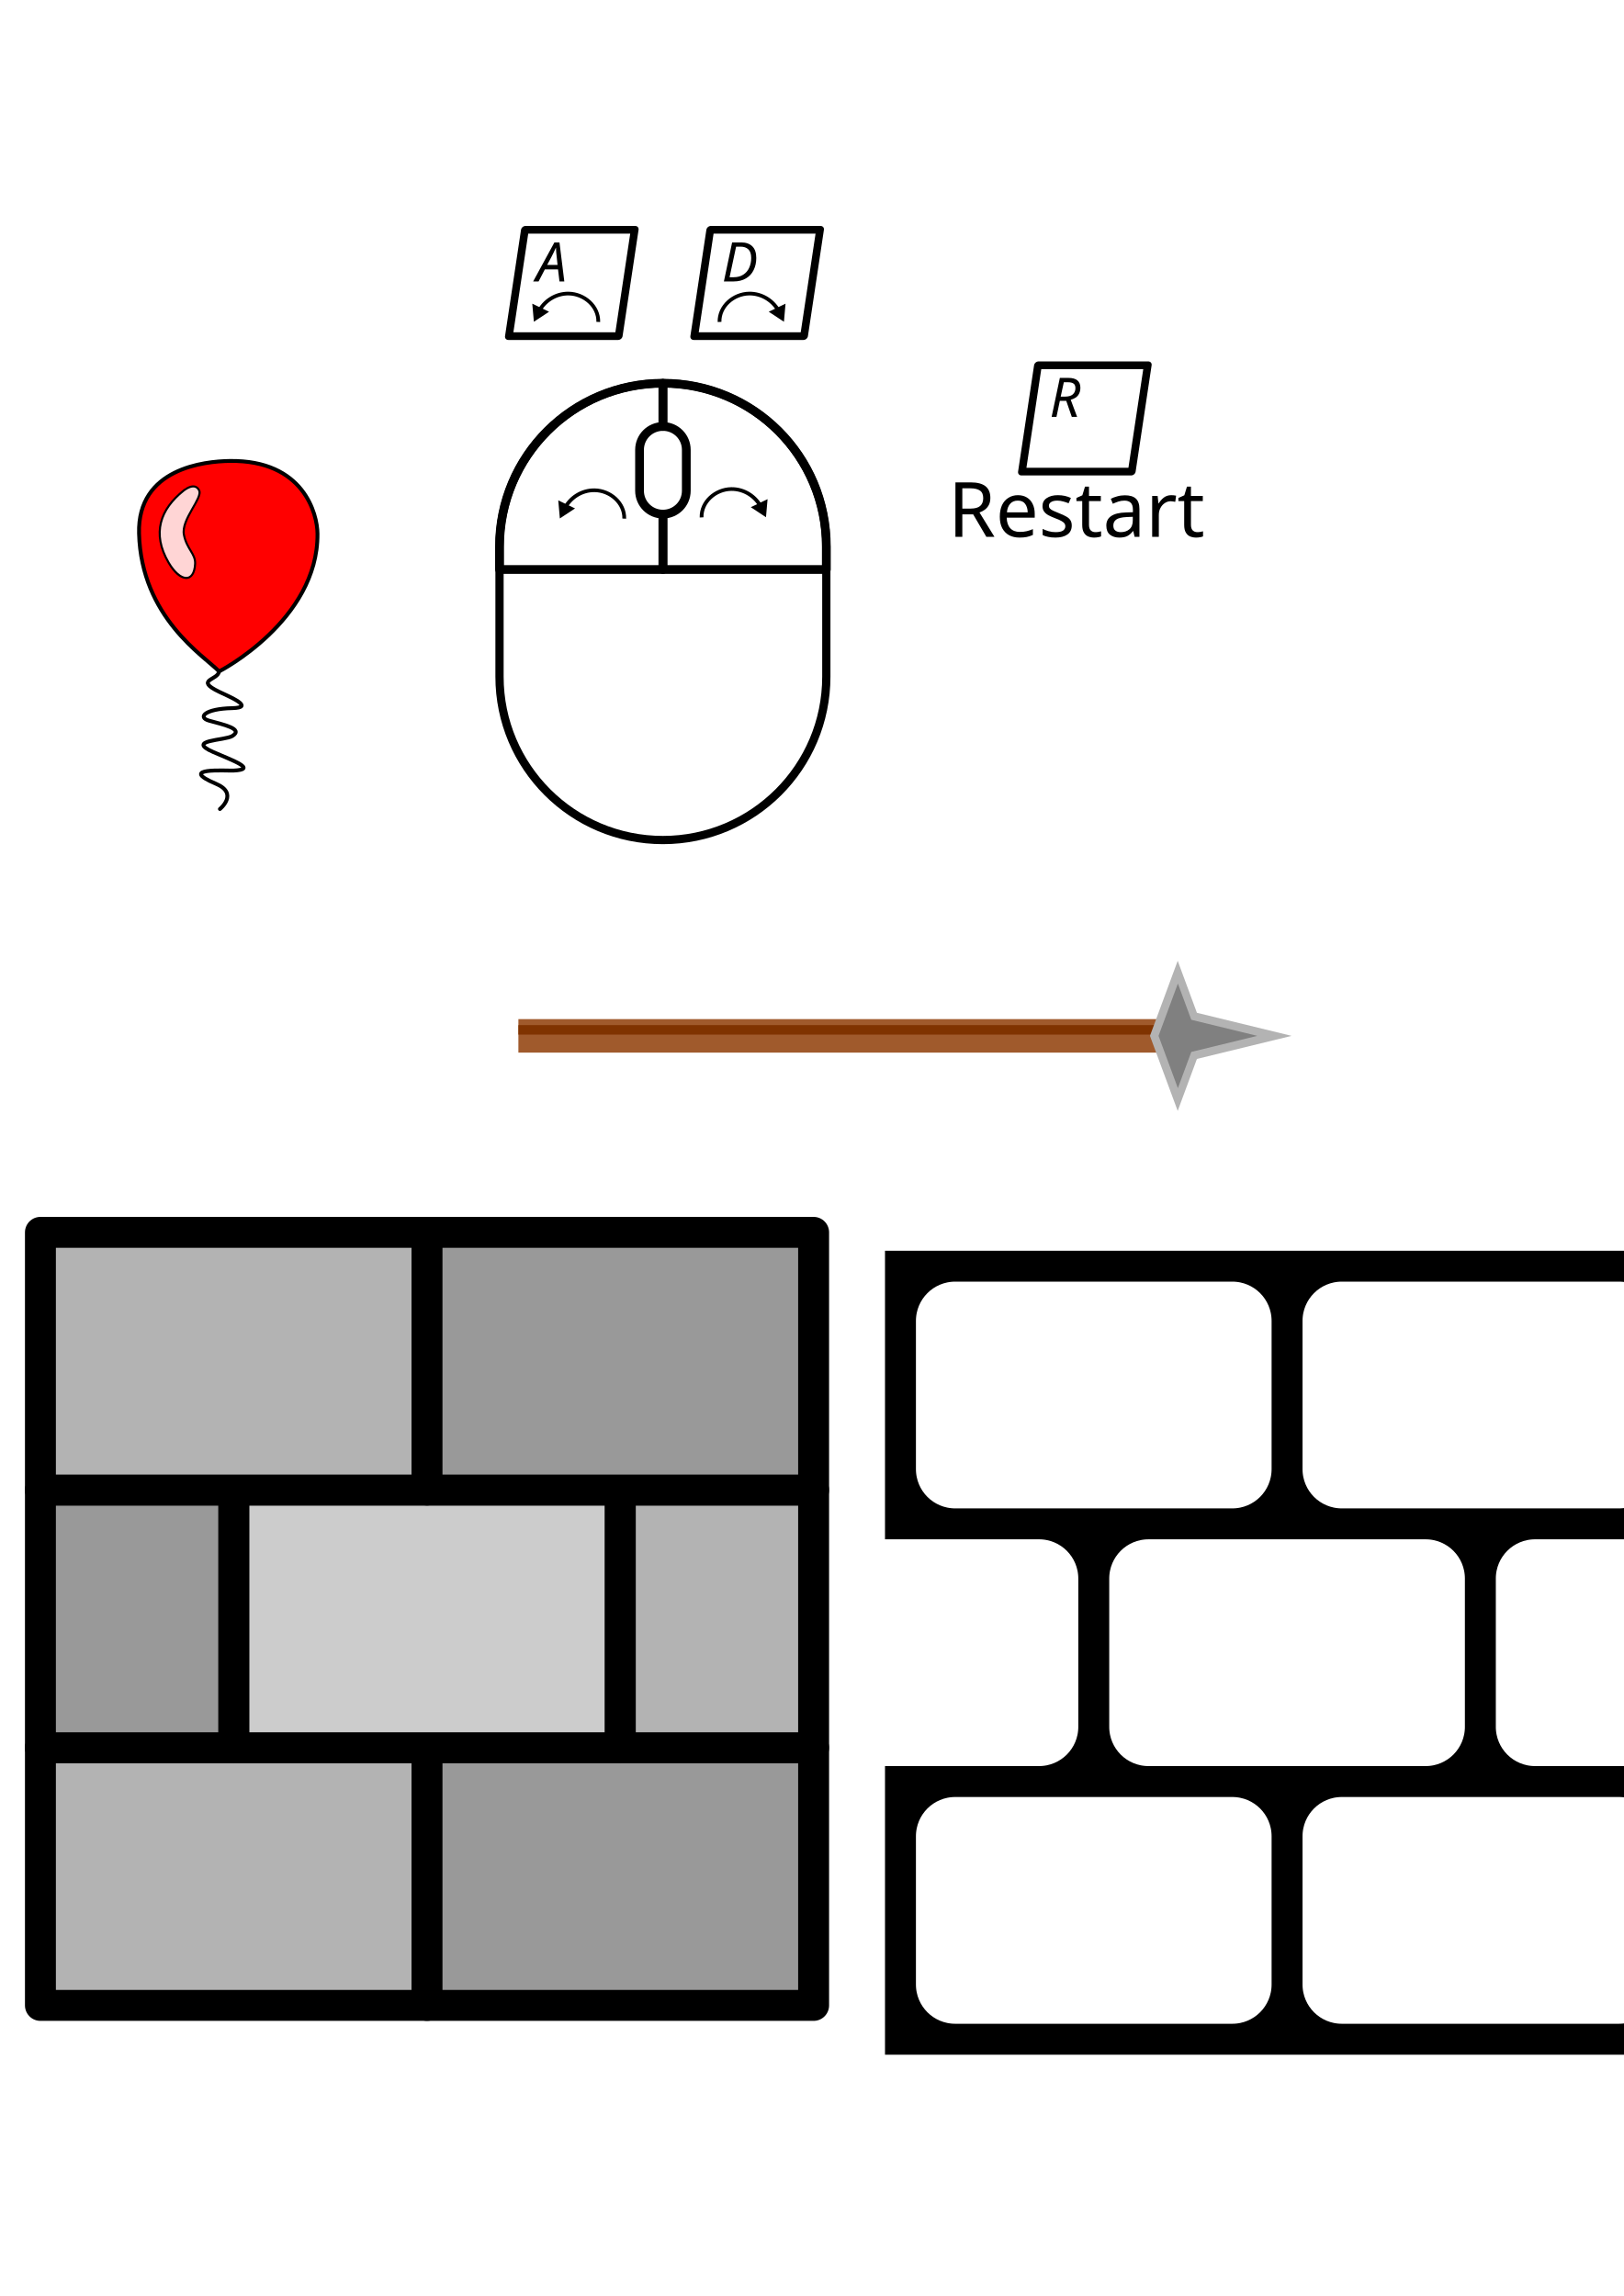
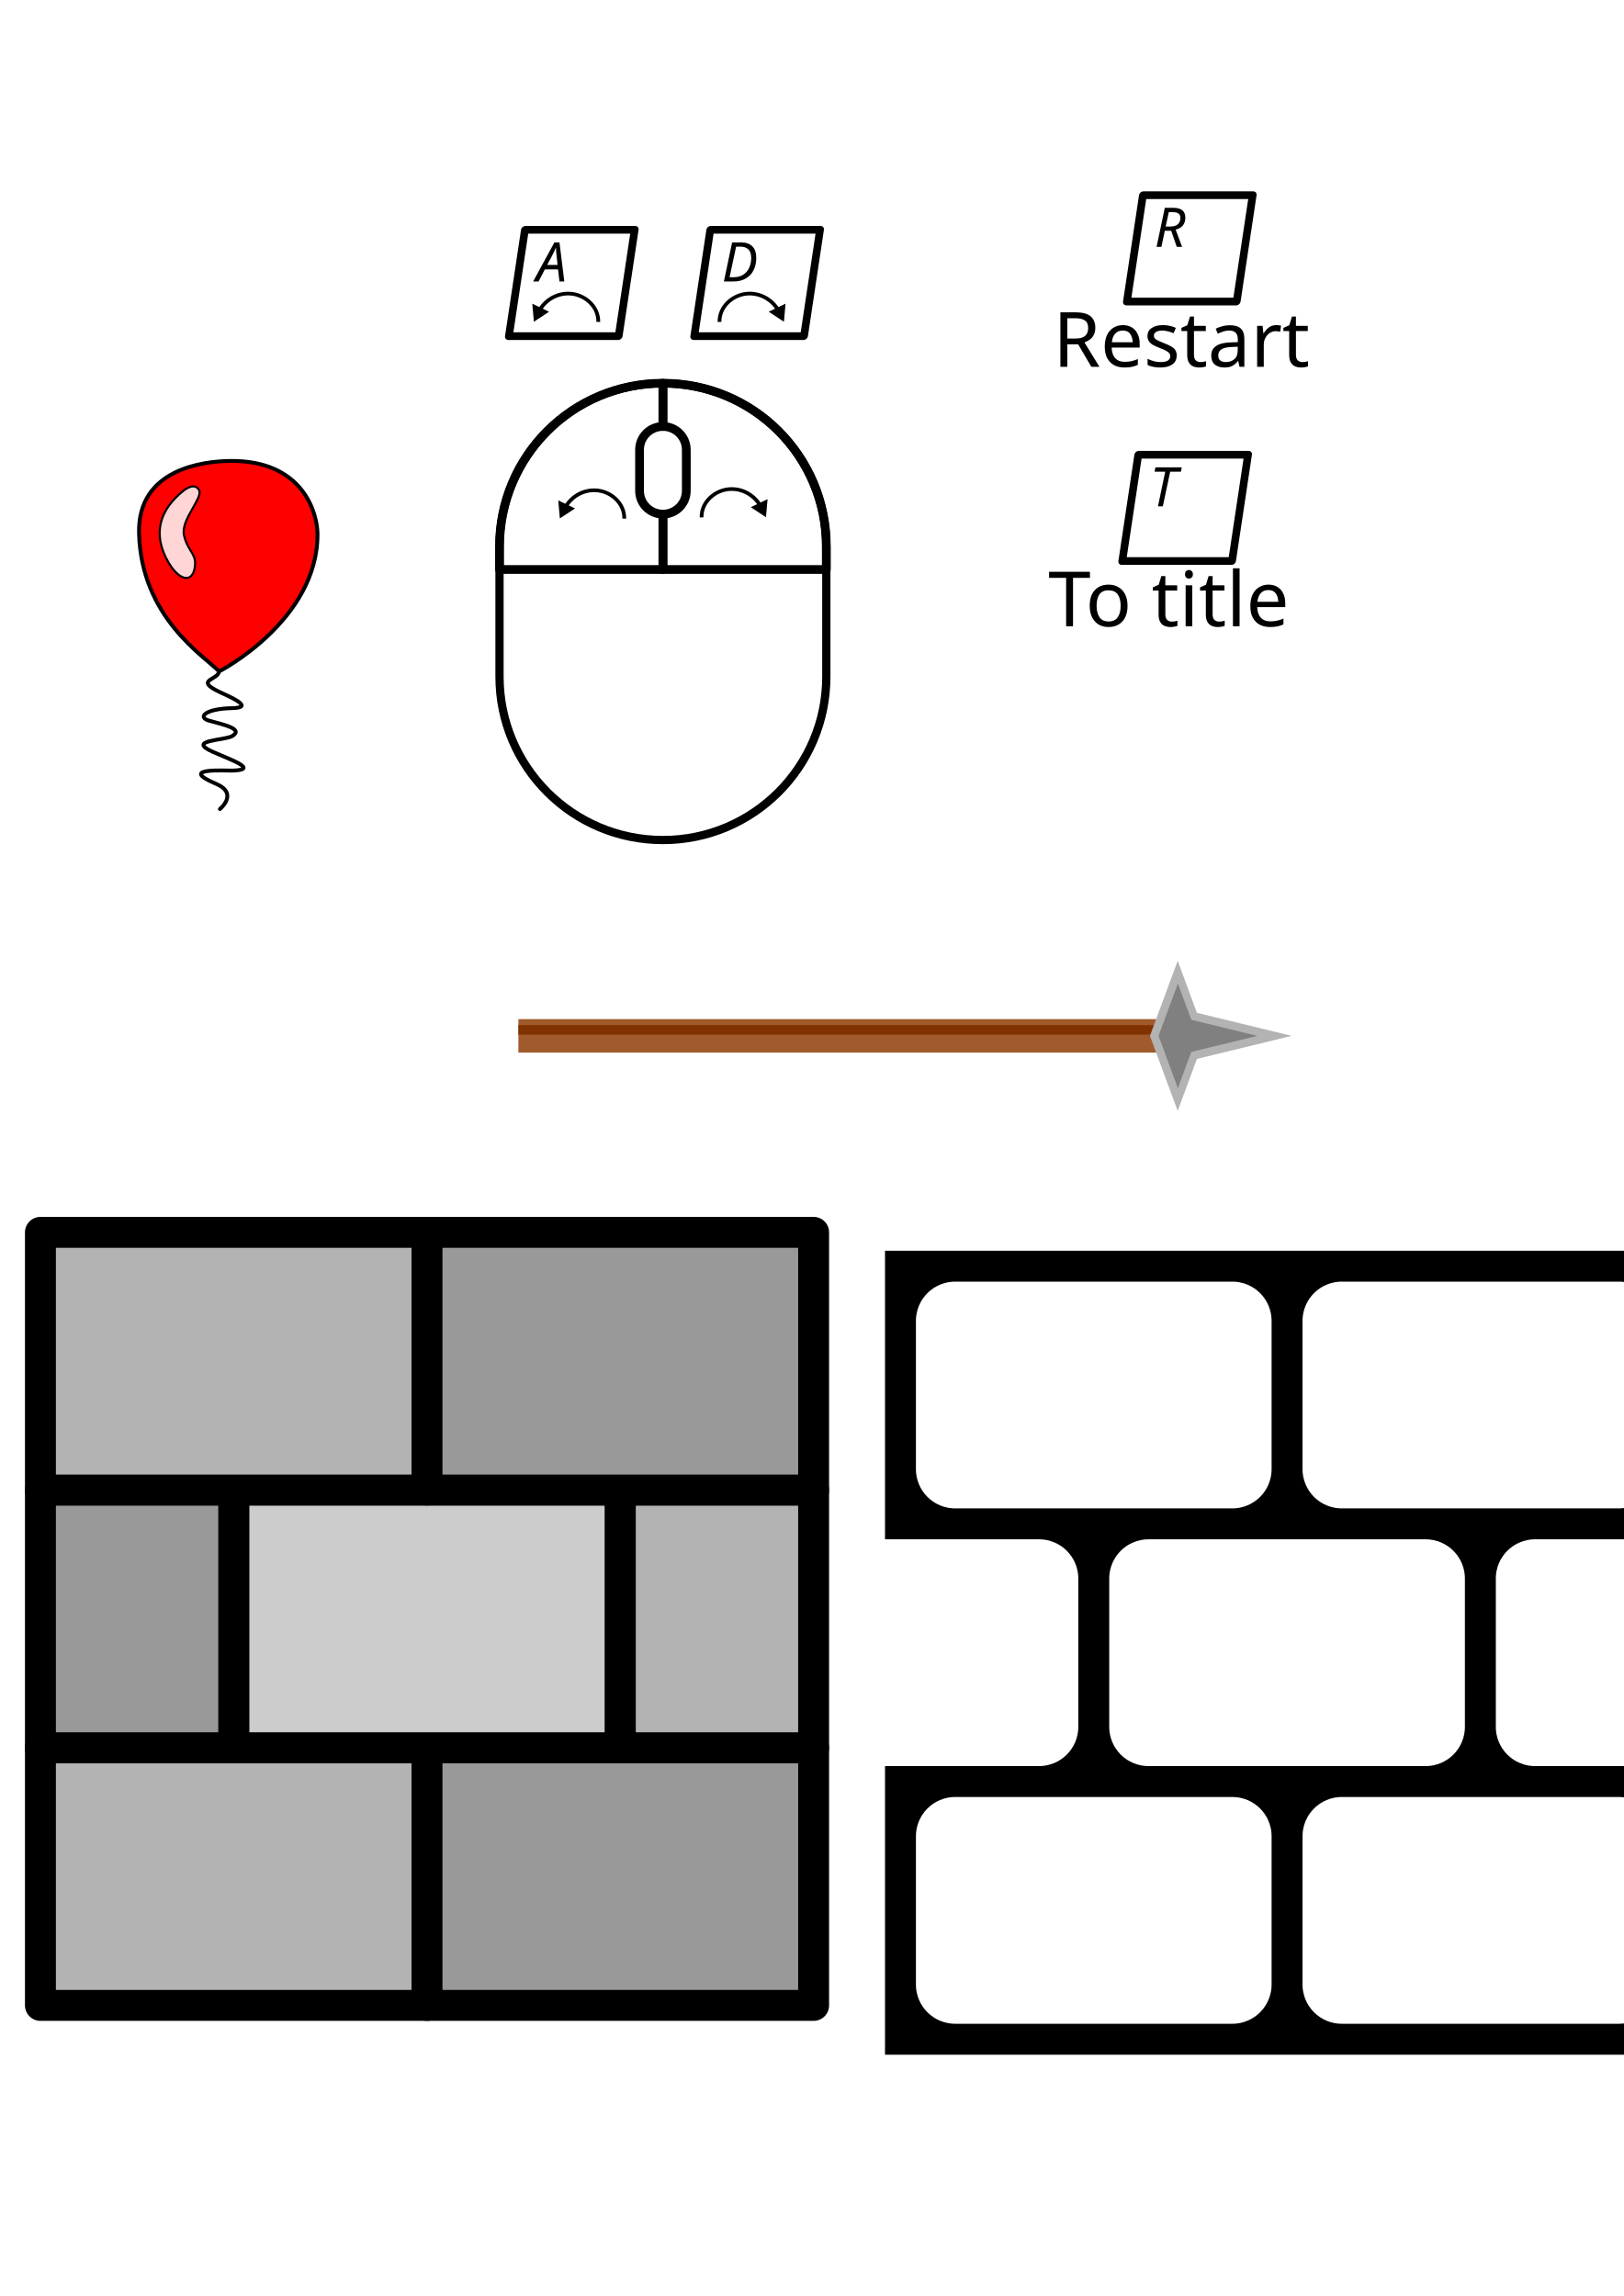
<svg xmlns="http://www.w3.org/2000/svg" width="210mm" height="297mm" viewBox="0 0 210 297" version="1.1" id="svg8">
  <defs id="defs2">
    <marker style="overflow:visible" id="TriangleOutM" refX="0.0" refY="0.0" orient="auto">
      <path transform="scale(0.4)" style="fill-rule:evenodd;stroke:#000000;stroke-width:1pt;stroke-opacity:1;fill:#ff0000;fill-opacity:1" d="M 5.77,0.0 L -2.88,5.0 L -2.88,-5.0 L 5.77,0.0 z " id="path1083" />
    </marker>
    <marker style="overflow:visible" id="TriangleOutL" refX="0.0" refY="0.0" orient="auto">
      <path transform="scale(0.8)" style="fill-rule:evenodd;stroke:#000000;stroke-width:1pt;stroke-opacity:1;fill:#ff0000;fill-opacity:1" d="M 5.77,0.0 L -2.88,5.0 L -2.88,-5.0 L 5.77,0.0 z " id="path1080" />
    </marker>
    <marker style="overflow:visible" id="Arrow1Lstart" refX="0.0" refY="0.0" orient="auto">
      <path transform="scale(0.8) translate(12.5,0)" style="fill-rule:evenodd;stroke:#000000;stroke-width:1pt;stroke-opacity:1;fill:#ff0000;fill-opacity:1" d="M 0.0,0.0 L 5.0,-5.0 L -12.5,0.0 L 5.0,5.0 L 0.0,0.0 z " id="path938" />
    </marker>
    <marker style="overflow:visible" id="TriangleOutM-6" refX="0" refY="0" orient="auto">
      <path transform="scale(0.4)" style="fill:#000000;fill-opacity:1;fill-rule:evenodd;stroke:#000000;stroke-width:1pt;stroke-opacity:1" d="M 5.77,0 -2.88,5 V -5 Z" id="path1083-4" />
    </marker>
    <marker style="overflow:visible" id="TriangleOutM-6-4" refX="0" refY="0" orient="auto">
      <path transform="scale(0.4)" style="fill:#000000;fill-opacity:1;fill-rule:evenodd;stroke:#000000;stroke-width:1pt;stroke-opacity:1" d="M 5.77,0 -2.88,5 V -5 Z" id="path1083-4-7" />
    </marker>
    <marker style="overflow:visible" id="TriangleOutM-6-4-0" refX="0" refY="0" orient="auto">
      <path transform="scale(0.4)" style="fill:#000000;fill-opacity:1;fill-rule:evenodd;stroke:#000000;stroke-width:1pt;stroke-opacity:1" d="M 5.77,0 -2.88,5 V -5 Z" id="path1083-4-7-9" />
    </marker>
    <marker style="overflow:visible" id="TriangleOutM-6-4-2" refX="0" refY="0" orient="auto">
      <path transform="scale(0.4)" style="fill:#000000;fill-opacity:1;fill-rule:evenodd;stroke:#000000;stroke-width:1pt;stroke-opacity:1" d="M 5.77,0 -2.88,5 V -5 Z" id="path1083-4-7-6" />
    </marker>
    <marker style="overflow:visible" id="TriangleOutM-6-4-0-3" refX="0" refY="0" orient="auto">
      <path transform="scale(0.4)" style="fill:#000000;fill-opacity:1;fill-rule:evenodd;stroke:#000000;stroke-width:1pt;stroke-opacity:1" d="M 5.77,0 -2.88,5 V -5 Z" id="path1083-4-7-9-4" />
    </marker>
    <marker style="overflow:visible" id="TriangleOutM-6-4-0-3-2" refX="0" refY="0" orient="auto">
      <path transform="scale(0.4)" style="fill:#000000;fill-opacity:1;fill-rule:evenodd;stroke:#000000;stroke-width:1pt;stroke-opacity:1" d="M 5.77,0 -2.88,5 V -5 Z" id="path1083-4-7-9-4-7" />
    </marker>
    <marker style="overflow:visible" id="TriangleOutM-6-4-0-3-2-3" refX="0" refY="0" orient="auto">
      <path transform="scale(0.4)" style="fill:#000000;fill-opacity:1;fill-rule:evenodd;stroke:#000000;stroke-width:1pt;stroke-opacity:1" d="M 5.77,0 -2.88,5 V -5 Z" id="path1083-4-7-9-4-7-8" />
    </marker>
  </defs>
  <g id="layer1">
    <g id="g3320">
      <g id="g1978" transform="translate(46.80625,35.93655)">
        <g id="g1556">
          <path id="rect835" style="fill:none;stroke:#000000;stroke-width:4.282;stroke-linecap:round;stroke-linejoin:round;stroke-miterlimit:4;stroke-dasharray:none" d="m 147.143,51.553 c -44.251,0 -79.875,35.624 -79.875,79.875 v 11.178 h 79.875 v -27.07 c -6.331,0 -11.428,-5.096 -11.428,-11.428 V 84.107 c 0,-6.331 5.096,-11.43 11.428,-11.43 z" transform="scale(0.2645833)" />
          <path id="rect835-5" style="fill:none;stroke:#000000;stroke-width:4.282;stroke-linecap:round;stroke-linejoin:round;stroke-miterlimit:4;stroke-dasharray:none" d="m 147.143,51.553 v 21.125 c 6.331,0 11.428,5.098 11.428,11.43 v 20 c 0,6.331 -5.096,11.428 -11.428,11.428 v 27.07 h 79.875 v -11.178 c 0,-44.251 -35.624,-79.875 -79.875,-79.875 z" transform="scale(0.2645833)" />
          <rect style="fill:none;stroke:#000000;stroke-width:1.066;stroke-linecap:round;stroke-linejoin:round;stroke-miterlimit:4;stroke-dasharray:none" id="rect10" width="42.267" height="59.087" x="17.798" y="13.64" ry="21.134" />
        </g>
        <g id="g1539-0-7" transform="matrix(0.8087856,1.645186,-1.594783,0.834347,37.65663,-114.4863)">
          <path style="fill:none;fill-rule:evenodd;stroke:#000000;stroke-width:0.265;stroke-miterlimit:4;stroke-dasharray:none;marker-end:url(#TriangleOutM-6-4)" id="path936-2-7" transform="matrix(0.3609352,0.9407083,-0.9067548,0.4072981,74.20486,-49.55671)" d="m 73.513,31.778 c -0.836,0.767 -2.158,0.573 -2.875,-0.256 -0.599,-0.693 -0.712,-1.698 -0.347,-2.528" />
        </g>
        <g id="g1539-0-7-8" transform="matrix(-0.8087856,1.645186,1.594783,0.834347,40.20699,-114.3273)">
          <path style="fill:none;fill-rule:evenodd;stroke:#000000;stroke-width:0.265;stroke-miterlimit:4;stroke-dasharray:none;marker-end:url(#TriangleOutM-6-4-0)" id="path936-2-7-2" transform="matrix(0.3609352,0.9407083,-0.9067548,0.4072981,74.20486,-49.55671)" d="m 73.513,31.778 c -0.836,0.767 -2.158,0.573 -2.875,-0.256 -0.599,-0.693 -0.712,-1.698 -0.347,-2.528" />
        </g>
      </g>
      <g id="g2459" transform="translate(0,6.211256)">
        <rect style="fill:none;stroke:#000000;stroke-width:1.006;stroke-linecap:round;stroke-linejoin:round;stroke-miterlimit:4;stroke-dasharray:none" id="rect2018" width="14.197" height="13.908" x="71.424" y="23.778" transform="matrix(1,0,-0.1486867,0.9888844,0,0)" />
        <text xml:space="preserve" style="font-style:italic;font-variant:normal;font-weight:normal;font-stretch:normal;font-size:7.056px;line-height:1.25;font-family:sans-serif;-inkscape-font-specification:'sans-serif Italic';fill:#000000;fill-opacity:1;stroke:none;stroke-width:0.265" x="69.358" y="30.195" id="text2022">
          <tspan id="tspan2020" x="69.358" y="30.195" style="font-style:italic;font-variant:normal;font-weight:normal;font-stretch:normal;font-size:7.056px;font-family:sans-serif;-inkscape-font-specification:'sans-serif Italic';stroke-width:0.265">A</tspan>
        </text>
        <g id="g1539-0-7-8-1" transform="matrix(-0.8087856,1.645186,1.594783,0.834347,83.65296,-110.0448)">
          <path style="fill:none;fill-rule:evenodd;stroke:#000000;stroke-width:0.265;stroke-miterlimit:4;stroke-dasharray:none;marker-end:url(#TriangleOutM-6-4-0-3)" id="path936-2-7-2-6" transform="matrix(0.3609352,0.9407083,-0.9067548,0.4072981,74.20486,-49.55671)" d="m 73.513,31.778 c -0.836,0.767 -2.158,0.573 -2.875,-0.256 -0.599,-0.693 -0.712,-1.698 -0.347,-2.528" />
        </g>
      </g>
      <g id="g2484" transform="translate(0,6.211256)">
        <rect style="fill:none;stroke:#000000;stroke-width:1.006;stroke-linecap:round;stroke-linejoin:round;stroke-miterlimit:4;stroke-dasharray:none" id="rect2018-9" width="14.197" height="13.908" x="95.396" y="23.778" transform="matrix(1,0,-0.1486867,0.9888844,0,0)" />
        <text xml:space="preserve" style="font-style:italic;font-variant:normal;font-weight:normal;font-stretch:normal;font-size:7.056px;line-height:1.25;font-family:sans-serif;-inkscape-font-specification:'sans-serif Italic';fill:#000000;fill-opacity:1;stroke:none;stroke-width:0.265" x="93.33" y="30.195" id="text2022-7">
          <tspan id="tspan2020-4" x="93.33" y="30.195" style="font-style:italic;font-variant:normal;font-weight:normal;font-stretch:normal;font-size:7.056px;font-family:sans-serif;-inkscape-font-specification:'sans-serif Italic';stroke-width:0.265">D</tspan>
        </text>
        <g id="g1539-0-7-8-1-9" transform="matrix(0.8087856,1.645186,-1.594783,0.834347,86.7848,-110.0448)">
          <path style="fill:none;fill-rule:evenodd;stroke:#000000;stroke-width:0.265;stroke-miterlimit:4;stroke-dasharray:none;marker-end:url(#TriangleOutM-6-4-0-3-2)" id="path936-2-7-2-6-9" transform="matrix(0.3609352,0.9407083,-0.9067548,0.4072981,74.20486,-49.55671)" d="m 73.513,31.778 c -0.836,0.767 -2.158,0.573 -2.875,-0.256 -0.599,-0.693 -0.712,-1.698 -0.347,-2.528" />
        </g>
      </g>
    </g>
-     <g id="g3378">
-       <g id="g3273">
-         <g id="g3264">
-           <g id="g3256">
-             <rect style="fill:none;stroke:#000000;stroke-width:1.006;stroke-linecap:round;stroke-linejoin:round;stroke-miterlimit:4;stroke-dasharray:none" id="rect2018-9-4" width="14.197" height="13.908" x="141.348" y="47.781" transform="matrix(1,0,-0.1486867,0.9888844,0,0)" />
-             <text xml:space="preserve" style="font-style:italic;font-variant:normal;font-weight:normal;font-stretch:normal;font-size:7.056px;line-height:1.25;font-family:sans-serif;-inkscape-font-specification:'sans-serif Italic';fill:#000000;fill-opacity:1;stroke:none;stroke-width:0.265" x="135.713" y="53.931" id="text2022-7-9">
-               <tspan id="tspan2020-4-8" x="135.713" y="53.931" style="font-style:italic;font-variant:normal;font-weight:normal;font-stretch:normal;font-size:7.056px;font-family:sans-serif;-inkscape-font-specification:'sans-serif Italic';stroke-width:0.265">R</tspan>
-             </text>
-             <text xml:space="preserve" style="font-style:italic;font-variant:normal;font-weight:normal;font-stretch:normal;font-size:9.878px;line-height:1.25;font-family:sans-serif;-inkscape-font-specification:'sans-serif Italic';fill:#000000;fill-opacity:1;stroke:none;stroke-width:0.265" x="122.616" y="69.447" id="text2022-7-9-4">
-               <tspan id="tspan2020-4-8-1" x="122.616" y="69.447" style="font-style:normal;font-variant:normal;font-weight:normal;font-stretch:normal;font-size:9.878px;font-family:sans-serif;-inkscape-font-specification:sans-serif;stroke-width:0.265">Restart</tspan>
-             </text>
-           </g>
-         </g>
+     <g id="g3264">
+       <g id="g1113">
+         <rect style="fill:none;stroke:#000000;stroke-width:1.006;stroke-linecap:round;stroke-linejoin:round;stroke-miterlimit:4;stroke-dasharray:none" id="rect2018-9-4" width="14.197" height="13.908" x="151.614" y="25.534" transform="matrix(1,0,-0.1486867,0.9888844,0,0)" />
+         <text xml:space="preserve" style="font-style:italic;font-variant:normal;font-weight:normal;font-stretch:normal;font-size:7.056px;line-height:1.25;font-family:sans-serif;-inkscape-font-specification:'sans-serif Italic';fill:#000000;fill-opacity:1;stroke:none;stroke-width:0.265" x="149.288" y="31.931" id="text2022-7-9">
+           <tspan id="tspan2020-4-8" x="149.288" y="31.931" style="font-style:italic;font-variant:normal;font-weight:normal;font-stretch:normal;font-size:7.056px;font-family:sans-serif;-inkscape-font-specification:'sans-serif Italic';stroke-width:0.265">R</tspan>
+         </text>
+         <text xml:space="preserve" style="font-style:italic;font-variant:normal;font-weight:normal;font-stretch:normal;font-size:9.878px;line-height:1.25;font-family:sans-serif;-inkscape-font-specification:'sans-serif Italic';fill:#000000;fill-opacity:1;stroke:none;stroke-width:0.265" x="136.19" y="47.447" id="text2022-7-9-4">
+           <tspan id="tspan2020-4-8-1" x="136.19" y="47.447" style="font-style:normal;font-variant:normal;font-weight:normal;font-stretch:normal;font-size:9.878px;font-family:sans-serif;-inkscape-font-specification:sans-serif;stroke-width:0.265">Restart</tspan>
+         </text>
+       </g>
+       <g id="g1120">
+         <rect style="fill:none;stroke:#000000;stroke-width:1.006;stroke-linecap:round;stroke-linejoin:round;stroke-miterlimit:4;stroke-dasharray:none" id="rect2018-9-4-0" width="14.197" height="13.908" x="156.061" y="59.481" transform="matrix(1,0,-0.1486867,0.9888844,0,0)" />
+         <text xml:space="preserve" style="font-style:italic;font-variant:normal;font-weight:normal;font-stretch:normal;font-size:7.056px;line-height:1.25;font-family:sans-serif;-inkscape-font-specification:'sans-serif Italic';fill:#000000;fill-opacity:1;stroke:none;stroke-width:0.265" x="148.687" y="65.501" id="text2022-7-9-2">
+           <tspan id="tspan2020-4-8-7" x="148.687" y="65.501" style="font-style:italic;font-variant:normal;font-weight:normal;font-stretch:normal;font-size:7.056px;font-family:sans-serif;-inkscape-font-specification:'sans-serif Italic';stroke-width:0.265">T</tspan>
+         </text>
+         <text xml:space="preserve" style="font-style:italic;font-variant:normal;font-weight:normal;font-stretch:normal;font-size:9.878px;line-height:1.25;font-family:sans-serif;-inkscape-font-specification:'sans-serif Italic';fill:#000000;fill-opacity:1;stroke:none;stroke-width:0.265" x="135.589" y="81.017" id="text2022-7-9-4-9">
+           <tspan id="tspan2020-4-8-1-7" x="135.589" y="81.017" style="font-style:normal;font-variant:normal;font-weight:normal;font-stretch:normal;font-size:9.878px;font-family:sans-serif;-inkscape-font-specification:sans-serif;stroke-width:0.265">To title</tspan>
+         </text>
      </g>
    </g>
    <g id="g3589">
      <rect style="fill:#a05a2c;stroke:#000000;stroke-width:0;stroke-linecap:round;stroke-linejoin:round;stroke-miterlimit:4;stroke-dasharray:none" id="rect3380-7" width="85.272" height="4.334" x="67.045" y="131.828" />
      <rect style="fill:#803300;stroke:#000000;stroke-width:0;stroke-linecap:round;stroke-linejoin:round;stroke-miterlimit:4;stroke-dasharray:none" id="rect3380-7-6" width="85.272" height="1.228" x="67.045" y="132.604" />
      <path id="path3382" style="fill:#b3b3b3;stroke:#000000;stroke-width:0;stroke-linecap:round;stroke-linejoin:round;stroke-miterlimit:4;stroke-dasharray:none" d="m 152.317,124.285 -3.588,9.709 3.588,9.709 2.486,-6.726 12.243,-2.983 -12.243,-2.982 z" />
      <path id="path3382-3" style="fill:#808080;stroke:#000000;stroke-width:0;stroke-linecap:round;stroke-linejoin:round;stroke-miterlimit:4;stroke-dasharray:none" d="m 152.34,127.225 -2.502,6.769 2.502,6.769 1.733,-4.69 8.536,-2.08 -8.536,-2.079 z" />
    </g>
    <g id="g1034" transform="translate(2.577877,-87.32558)">
      <g id="g1021" transform="translate(-49.94637,-19.33408)">
        <g id="g1013">
          <path style="fill:#ff0000;stroke:#000000;stroke-width:0.5;stroke-linecap:butt;stroke-linejoin:miter;stroke-miterlimit:4;stroke-dasharray:none;stroke-dashoffset:0;stroke-opacity:1" d="m 75.709,193.514 c -1.932,-1.992 -10.068,-6.98 -10.357,-17.854 -0.225,-8.444 8.504,-9.329 11.724,-9.374 9.604,-0.134 11.338,6.896 11.356,9.419 0.079,11.239 -12.723,17.81 -12.723,17.81 z" id="path63" />
          <g id="path65" style="opacity:1">
            <path style="color:#000000;font-style:normal;font-variant:normal;font-weight:normal;font-stretch:normal;font-size:medium;line-height:normal;font-family:sans-serif;font-variant-ligatures:normal;font-variant-position:normal;font-variant-caps:normal;font-variant-numeric:normal;font-variant-alternates:normal;font-variant-east-asian:normal;font-feature-settings:normal;font-variation-settings:normal;text-indent:0;text-align:start;text-decoration:none;text-decoration-line:none;text-decoration-style:solid;text-decoration-color:#000000;letter-spacing:normal;word-spacing:normal;text-transform:none;writing-mode:lr-tb;direction:ltr;text-orientation:mixed;dominant-baseline:auto;baseline-shift:baseline;text-anchor:start;white-space:normal;shape-padding:0;shape-margin:0;inline-size:0;clip-rule:nonzero;display:inline;overflow:visible;visibility:visible;isolation:auto;mix-blend-mode:normal;color-interpolation:sRGB;color-interpolation-filters:linearRGB;solid-color:#000000;solid-opacity:1;vector-effect:none;fill:#ffd5d5;fill-opacity:1;fill-rule:nonzero;stroke:none;stroke-width:0.265px;stroke-linecap:butt;stroke-linejoin:miter;stroke-miterlimit:4;stroke-dasharray:none;stroke-dashoffset:0;stroke-opacity:1;color-rendering:auto;image-rendering:auto;shape-rendering:auto;text-rendering:auto;enable-background:accumulate;stop-color:#000000;stop-opacity:1" d="m 71.093,170.14 c -2.961,2.376 -4.149,5.478 -1.913,9.305 1.494,2.558 3.307,2.662 3.424,0.141 0.06,-1.309 -1.088,-1.893 -1.45,-3.746 -0.387,-1.976 2.453,-4.752 1.974,-5.74 -0.581,-1.196 -2.034,0.04 -2.034,0.04 z" id="path69" />
            <path style="color:#000000;font-style:normal;font-variant:normal;font-weight:normal;font-stretch:normal;font-size:medium;line-height:normal;font-family:sans-serif;font-variant-ligatures:normal;font-variant-position:normal;font-variant-caps:normal;font-variant-numeric:normal;font-variant-alternates:normal;font-variant-east-asian:normal;font-feature-settings:normal;font-variation-settings:normal;text-indent:0;text-align:start;text-decoration:none;text-decoration-line:none;text-decoration-style:solid;text-decoration-color:#000000;letter-spacing:normal;word-spacing:normal;text-transform:none;writing-mode:lr-tb;direction:ltr;text-orientation:mixed;dominant-baseline:auto;baseline-shift:baseline;text-anchor:start;white-space:normal;shape-padding:0;shape-margin:0;inline-size:0;clip-rule:nonzero;display:inline;overflow:visible;visibility:visible;isolation:auto;mix-blend-mode:normal;color-interpolation:sRGB;color-interpolation-filters:linearRGB;solid-color:#000000;solid-opacity:1;vector-effect:none;fill:#000000;fill-opacity:1;fill-rule:nonzero;stroke:none;stroke-linecap:butt;stroke-linejoin:miter;stroke-miterlimit:4;stroke-dasharray:none;stroke-dashoffset:0;stroke-opacity:1;color-rendering:auto;image-rendering:auto;shape-rendering:auto;text-rendering:auto;enable-background:accumulate;stop-color:#000000;stop-opacity:1" d="m 72.596,169.473 c -0.255,-0.061 -0.515,-0.011 -0.748,0.074 -0.345,0.126 -0.494,0.265 -0.623,0.365 v -0.049 l -0.215,0.174 c -7.62e-4,6.1e-4 -0.001,0.001 -0.002,0.002 -1.494,1.2 -2.553,2.592 -2.949,4.178 -0.397,1.587 -0.123,3.359 1.008,5.295 0.758,1.298 1.597,2.004 2.336,2.039 0.369,0.017 0.705,-0.155 0.936,-0.49 0.23,-0.335 0.369,-0.823 0.398,-1.469 0.032,-0.694 -0.26,-1.202 -0.586,-1.744 -0.325,-0.542 -0.69,-1.13 -0.867,-2.033 -0.179,-0.917 0.408,-2.089 1.008,-3.15 0.3,-0.531 0.599,-1.033 0.797,-1.475 0.198,-0.441 0.311,-0.833 0.158,-1.148 -0.159,-0.327 -0.396,-0.507 -0.65,-0.568 z m -0.062,0.258 c 0.181,0.043 0.343,0.156 0.475,0.428 0.087,0.179 0.026,0.505 -0.162,0.924 -0.188,0.419 -0.483,0.917 -0.785,1.451 -0.604,1.068 -1.244,2.272 -1.037,3.332 0.186,0.95 0.576,1.579 0.9,2.119 0.324,0.54 0.575,0.981 0.547,1.596 -0.028,0.614 -0.161,1.057 -0.35,1.332 -0.189,0.275 -0.422,0.388 -0.707,0.375 -0.57,-0.027 -1.383,-0.651 -2.119,-1.91 -1.105,-1.891 -1.357,-3.581 -0.979,-5.096 0.378,-1.512 1.391,-2.857 2.852,-4.031 0.003,-0.002 0.005,-0.005 0.008,-0.008 l 0.004,-0.002 c 0,0 0.351,-0.296 0.758,-0.445 0.203,-0.074 0.415,-0.108 0.596,-0.064 z" id="path71" />
          </g>
          <path style="fill:none;stroke:#000000;stroke-width:0.5;stroke-linecap:round;stroke-linejoin:miter;stroke-miterlimit:4;stroke-dasharray:none;stroke-opacity:1" d="m 75.691,193.518 c -0.09,1.131 -3.217,1.063 0.01,2.622 1.242,0.6 4.79,2.054 1.675,2.123 -3.511,0.077 -4.494,1.189 -2.967,1.619 1.791,0.504 4.512,1.046 3.013,1.98 -0.977,0.609 -6.065,0.507 -2.48,2.073 2.52,1.101 5.788,2.253 2.631,2.402 -0.95,0.045 -7.35,-0.438 -2.27,1.709 2.979,1.259 0.509,3.263 0.509,3.263" id="path1006" />
        </g>
      </g>
    </g>
    <g id="g1275" transform="translate(107.3041,7.089162)">
      <rect style="fill:#b3b3b3;stroke:#000000;stroke-width:4;stroke-linecap:round;stroke-linejoin:round;stroke-miterlimit:4;stroke-dasharray:none;stroke-dashoffset:0" id="rect1036" width="50" height="33.333" x="-102.076" y="218.989" />
      <rect style="fill:#999999;stroke:#000000;stroke-width:4;stroke-linecap:round;stroke-linejoin:round;stroke-miterlimit:4;stroke-dasharray:none;stroke-dashoffset:0" id="rect1036-7" width="50" height="33.333" x="-52.076" y="218.989" />
      <rect style="fill:#cccccc;stroke:#000000;stroke-width:4;stroke-linecap:round;stroke-linejoin:round;stroke-miterlimit:4;stroke-dasharray:none;stroke-dashoffset:0" id="rect1036-8" width="50" height="33.333" x="-77.076" y="185.655" />
      <rect style="fill:#b3b3b3;stroke:#000000;stroke-width:4;stroke-linecap:round;stroke-linejoin:round;stroke-miterlimit:4;stroke-dasharray:none;stroke-dashoffset:0" id="rect1036-4" width="25" height="33.333" x="-27.076" y="185.655" />
      <rect style="fill:#999999;stroke:#000000;stroke-width:4;stroke-linecap:round;stroke-linejoin:round;stroke-miterlimit:4;stroke-dasharray:none;stroke-dashoffset:0" id="rect1036-4-9" width="25" height="33.333" x="-102.076" y="185.655" />
      <rect style="fill:#b3b3b3;stroke:#000000;stroke-width:4;stroke-linecap:round;stroke-linejoin:round;stroke-miterlimit:4;stroke-dasharray:none;stroke-dashoffset:0" id="rect1036-46" width="50" height="33.333" x="-102.076" y="152.322" />
      <rect style="fill:#999999;stroke:#000000;stroke-width:4;stroke-linecap:round;stroke-linejoin:round;stroke-miterlimit:4;stroke-dasharray:none;stroke-dashoffset:0" id="rect1036-7-6" width="50" height="33.333" x="-52.076" y="152.322" />
    </g>
    <path id="rect1036-46-1-0" style="fill:none;stroke:#000000;stroke-width:4;stroke-linecap:round;stroke-linejoin:round;stroke-miterlimit:4;stroke-dasharray:none;stroke-dashoffset:0" d="m -119.415,181.973 v 33.333 h 17.911 c 3.927,0 7.089,-3.162 7.089,-7.089 v -19.155 c 0,-3.927 -3.162,-7.09 -7.089,-7.09 z" />
    <rect style="fill:none;stroke:#000000;stroke-width:4;stroke-linecap:round;stroke-linejoin:round;stroke-miterlimit:4;stroke-dasharray:none;stroke-dashoffset:0" id="rect1036-46-1-38" width="100" height="100" x="-119.415" y="148.64" ry="0" />
    <path id="rect1036-46-1-2-3" style="fill:none;stroke:#000000;stroke-width:4;stroke-linecap:round;stroke-linejoin:miter;stroke-miterlimit:4;stroke-dasharray:none;stroke-dashoffset:0" d="m 116.461,197.118 h 17.911 c 3.927,0 7.089,3.162 7.089,7.09 v 19.155 c 0,3.927 -3.162,7.089 -7.089,7.089 h -17.911 m 25,-33.333 h -25 v -33.333 h 100 v 33.333 h -25 v 33.333 h 25 v 33.333 h -100 v -33.333 h 25 v -33.333 m -17.911,33.333 h 35.822 c 3.927,0 7.089,3.162 7.089,7.089 v 19.155 c 0,3.927 -3.162,7.089 -7.089,7.089 h -35.822 c -3.927,0 -7.089,-3.162 -7.089,-7.089 v -19.155 c 0,-3.927 3.162,-7.089 7.089,-7.089 z m 50,0 h 35.822 c 3.927,0 7.089,3.162 7.089,7.089 v 19.155 c 0,3.927 -3.162,7.089 -7.089,7.089 h -35.822 c -3.927,0 -7.089,-3.162 -7.089,-7.089 v -19.155 c 0,-3.927 3.162,-7.089 7.089,-7.089 z m 42.91,-33.334 h -17.911 c -3.927,0 -7.089,3.162 -7.089,7.09 v 19.155 c 0,3.927 3.162,7.089 7.089,7.089 h 17.911 m -67.91,-33.333 h 35.822 c 3.927,0 7.089,3.162 7.089,7.089 v 19.155 c 0,3.927 -3.162,7.089 -7.089,7.089 h -35.822 c -3.927,0 -7.089,-3.162 -7.089,-7.089 v -19.155 c 0,-3.927 3.162,-7.089 7.089,-7.089 z m 25,-33.333 h 35.822 c 3.927,0 7.089,3.162 7.089,7.089 v 19.155 c 0,3.927 -3.162,7.089 -7.089,7.089 h -35.822 c -3.927,0 -7.089,-3.162 -7.089,-7.089 v -19.155 c 0,-3.927 3.162,-7.089 7.089,-7.089 z m -50,0 h 35.822 c 3.927,0 7.089,3.162 7.089,7.089 v 19.155 c 0,3.927 -3.162,7.089 -7.089,7.089 h -35.822 c -3.927,0 -7.089,-3.162 -7.089,-7.089 v -19.155 c 0,-3.927 3.162,-7.089 7.089,-7.089 z" />
  </g>
</svg>
